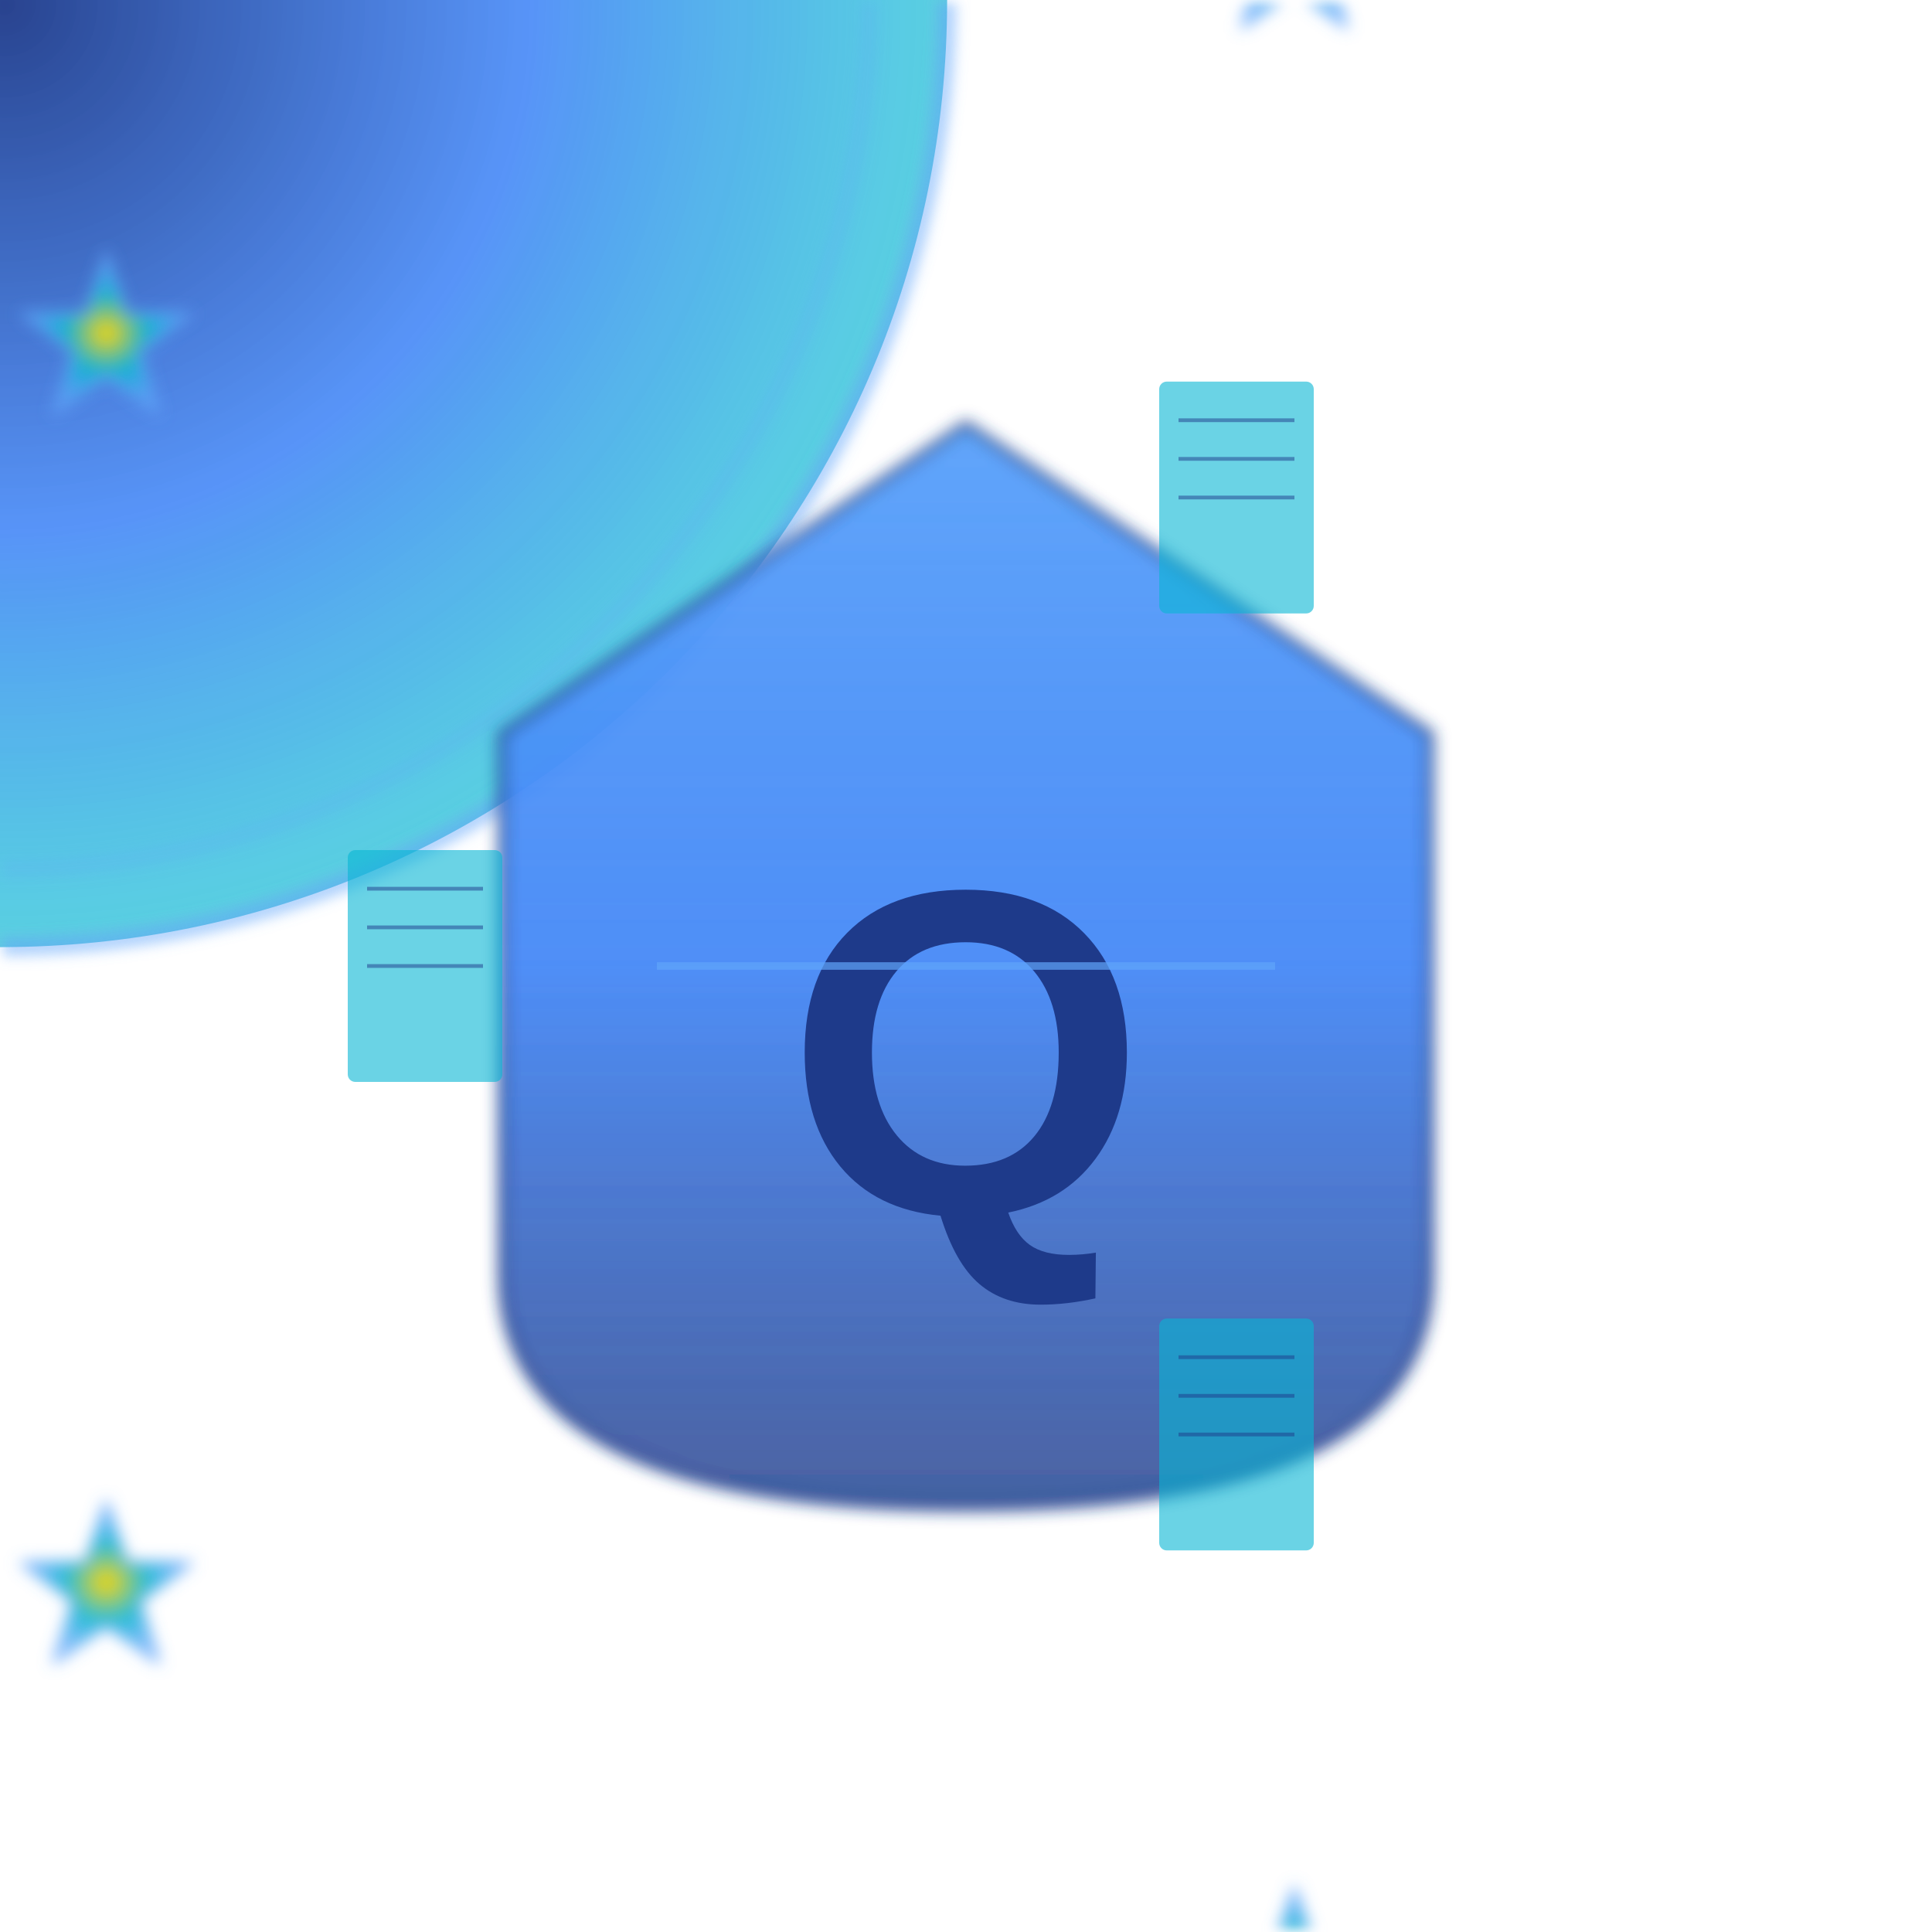
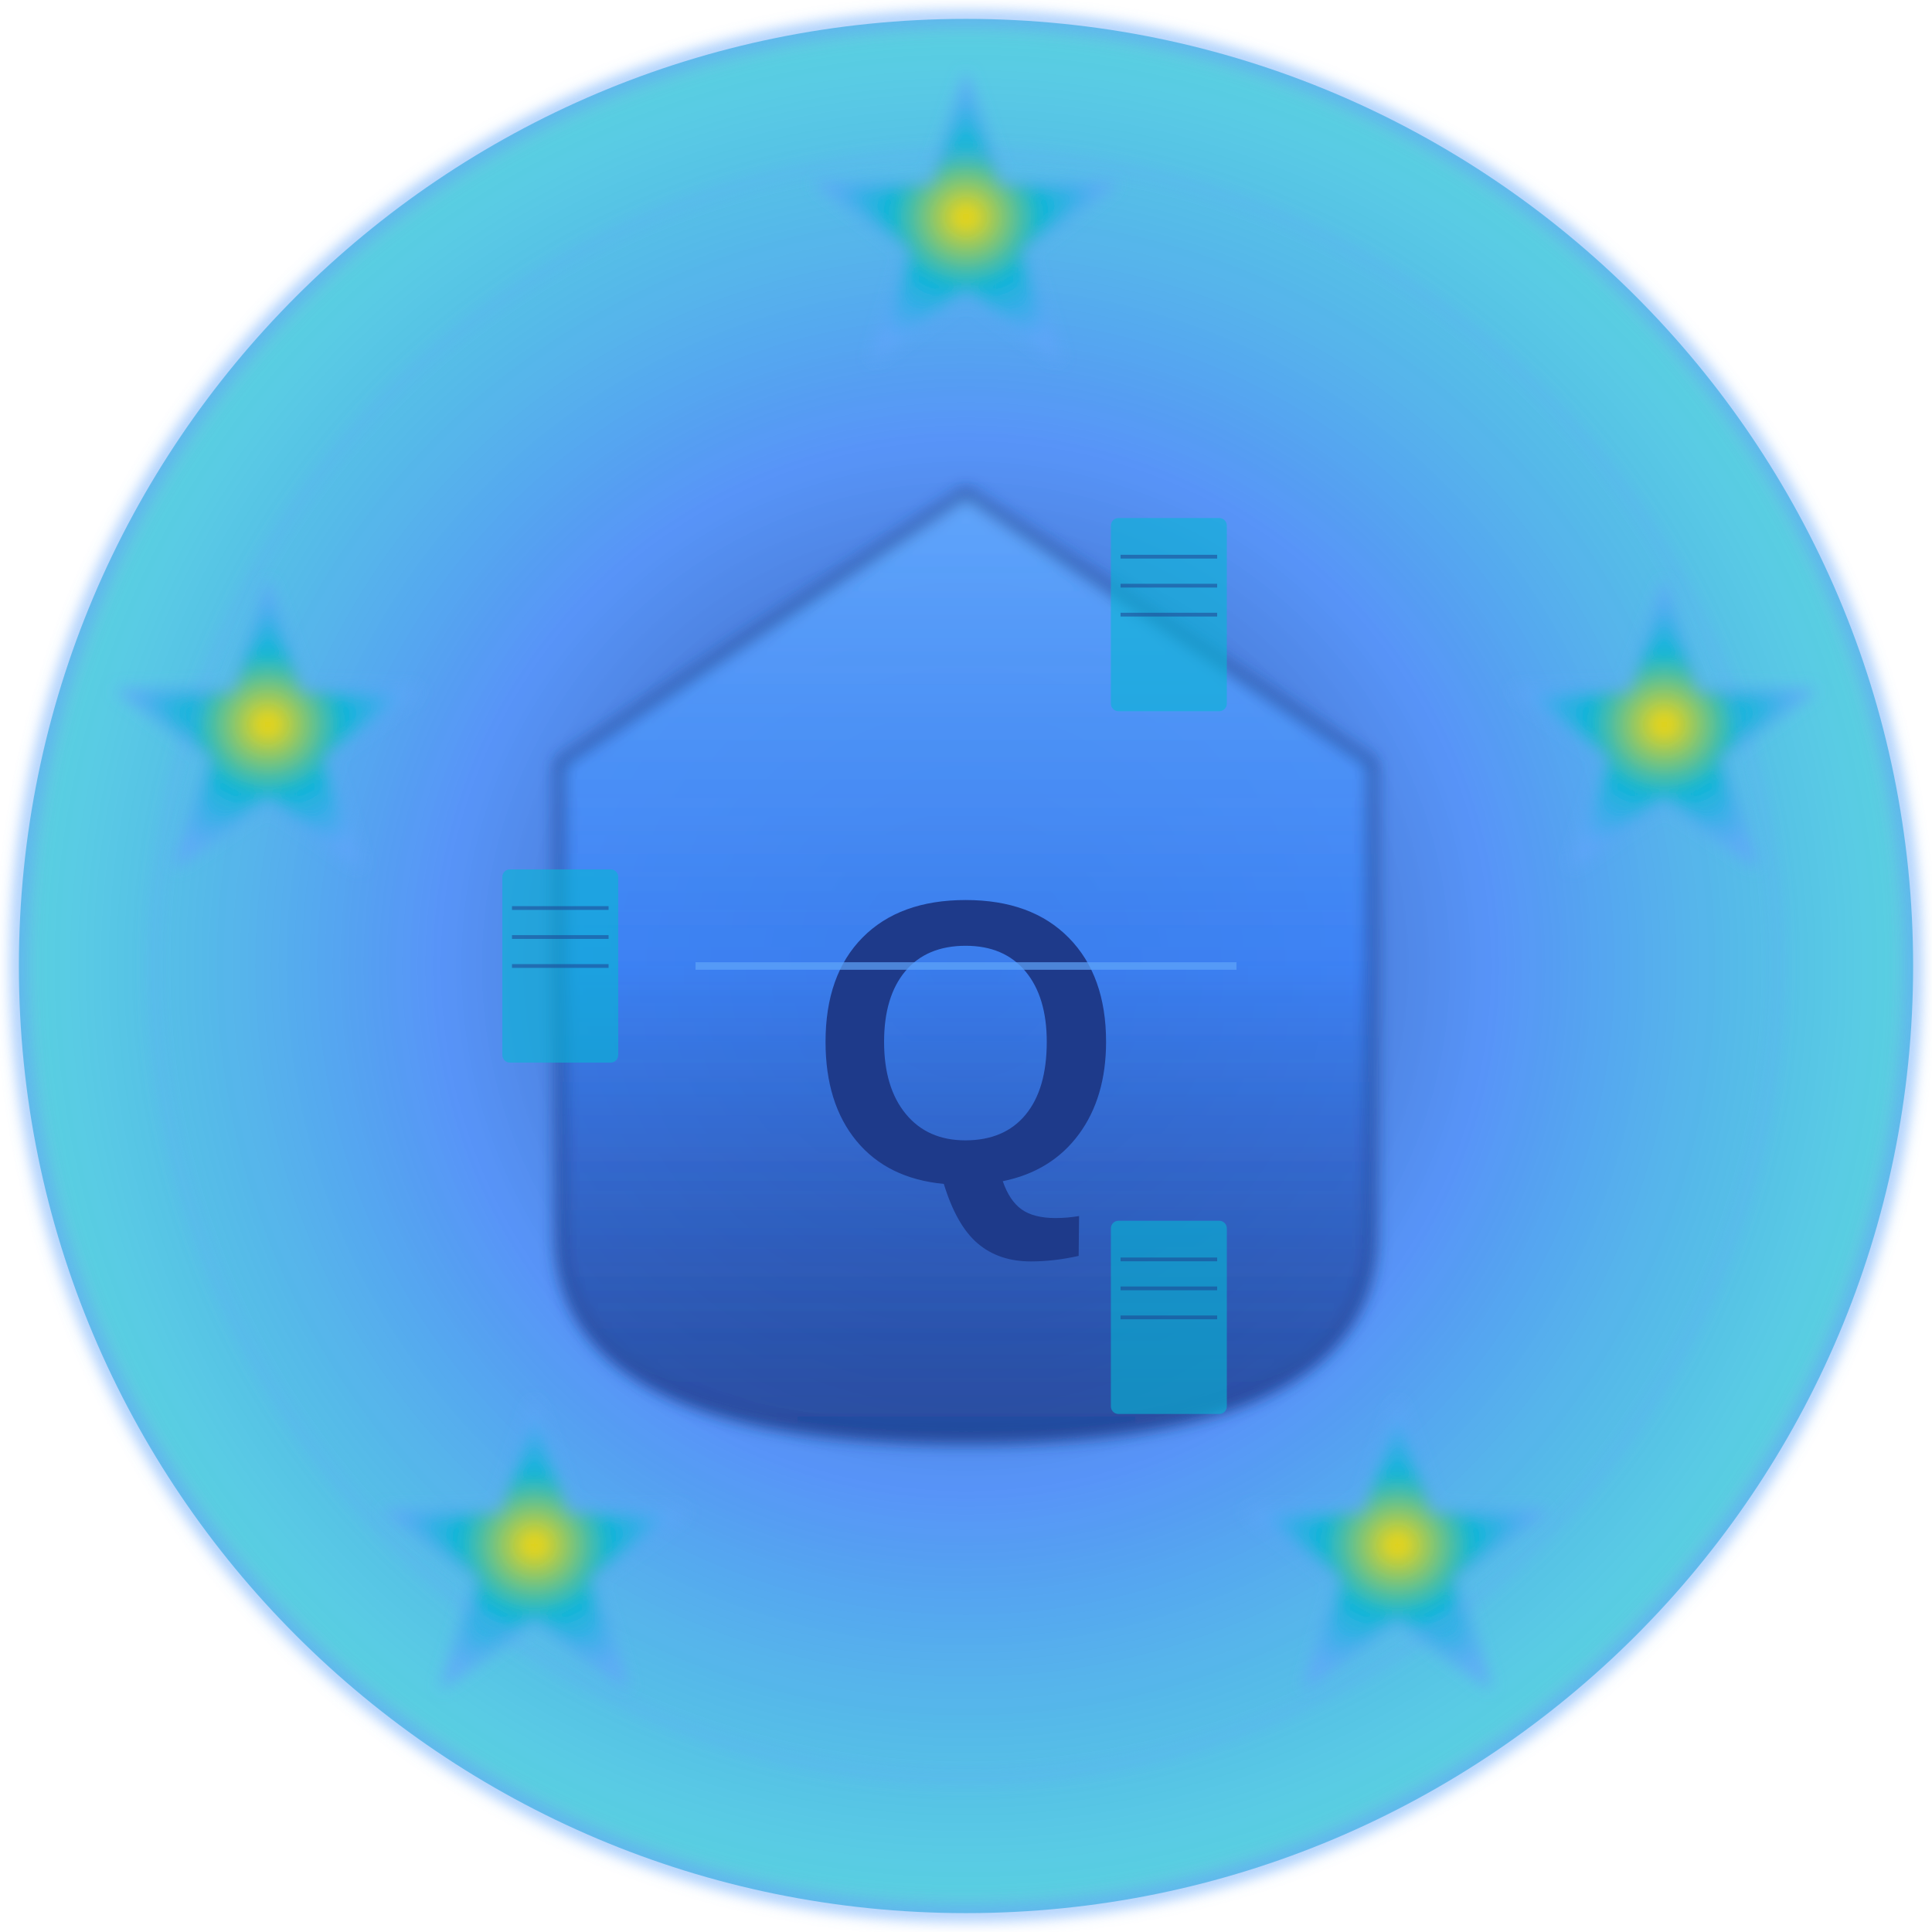
<svg xmlns="http://www.w3.org/2000/svg" baseProfile="full" height="512" version="1.1" viewBox="0 0 512 512" width="512">
  <defs>
    <radialGradient cx="50%" cy="50%" id="questMainGradient-serenity" r="70%">
      <stop offset="0%" stop-color="#1e3a8a" stop-opacity="1.0" />
      <stop offset="40%" stop-color="#3b82f6" stop-opacity="0.9" />
      <stop offset="70%" stop-color="#06b6d4" stop-opacity="0.7" />
      <stop offset="100%" stop-color="#1e3a8a" stop-opacity="0.3" />
    </radialGradient>
    <linearGradient id="questBadgeGradient-serenity" x1="0%" x2="0%" y1="0%" y2="100%">
      <stop offset="0%" stop-color="#60a5fa" stop-opacity="1.0" />
      <stop offset="50%" stop-color="#3b82f6" stop-opacity="0.9" />
      <stop offset="100%" stop-color="#1e3a8a" stop-opacity="0.8" />
    </linearGradient>
    <radialGradient cx="50%" cy="50%" id="questStarGradient-serenity" r="50%">
      <stop offset="0%" stop-color="#FFD700" stop-opacity="1.0" />
      <stop offset="50%" stop-color="#06b6d4" stop-opacity="0.9" />
      <stop offset="100%" stop-color="#60a5fa" stop-opacity="0.7" />
    </radialGradient>
    <filter height="200%" id="questGlow-serenity" width="200%" x="-50%" y="-50%">
      <feGaussianBlur in="SourceGraphic" stdDeviation="2.1" />
    </filter>
  </defs>
-   <circle cx="0" cy="0" fill="url(#questMainGradient-serenity)" opacity="0.95" r="251" />
-   <circle cx="0" cy="0" fill="none" filter="url(#questGlow-serenity)" opacity="0.8" r="251" stroke="#60a5fa" stroke-width="3" />
-   <path d="M 256 112.64 L 133.12 194.56 L 133.12 337.92 Q 133.12 399.36 256 399.36 Q 378.88 399.36 378.88 337.92 L 378.88 194.56 Z" fill="url(#questBadgeGradient-serenity)" filter="url(#questGlow-serenity)" stroke="#1e3a8a" stroke-width="2" />
-   <text dominant-baseline="middle" fill="#1e3a8a" font-family="'Segoe UI', 'Helvetica Neue', Arial, sans-serif" font-size="122.88" font-weight="bold" text-anchor="middle" x="256" y="286.72">Q</text>
-   <line opacity="0.7" stroke="#60a5fa" stroke-width="2" x1="174.08" x2="337.92" y1="256" y2="256" />
+   <circle cx="256" cy="256" fill="url(#questMainGradient-serenity)" opacity="0.95" r="251" />
+   <circle cx="256" cy="256" fill="none" filter="url(#questGlow-serenity)" opacity="0.8" r="251" stroke="#60a5fa" stroke-width="3" />
+   <path d="M 256 130.56 L 148.48 202.24 L 148.48 327.68 Q 148.48 381.44 256 381.44 Q 363.52 381.44 363.52 327.68 L 363.52 202.24 Z" fill="url(#questBadgeGradient-serenity)" filter="url(#questGlow-serenity)" stroke="#1e3a8a" stroke-width="2" />
+   <text dominant-baseline="middle" fill="#1e3a8a" font-family="'Segoe UI', 'Helvetica Neue', Arial, sans-serif" font-size="107" font-weight="bold" text-anchor="middle" x="256" y="282.88">Q</text>
+   <line opacity="0.7" stroke="#60a5fa" stroke-width="2" x1="184.32" x2="327.68" y1="256" y2="256" />
  <g>
-     <path d="M 537.6 232.96 L 543.017 248.544 L 559.512 248.88 L 546.365 258.848 L 551.143 274.64 L 537.6 265.216 L 524.057 274.64 L 528.835 258.848 L 515.688 248.88 L 532.183 248.544 Z" fill="url(#questStarGradient-serenity)" filter="url(#questGlow-serenity)" stroke="#60a5fa" stroke-width="1">
+     <path d="M 256.0 20.48 L 265.63 48.185 L 294.955 48.783 L 271.582 66.503 L 280.076 94.577 L 256.0 77.824 L 231.924 94.577 L 240.418 66.503 L 217.045 48.783 L 246.37 48.185 Z" fill="url(#questStarGradient-serenity)" filter="url(#questGlow-serenity)" stroke="#60a5fa" stroke-width="1">
      <animate attributeName="opacity" begin="0.0s" dur="2.5s" repeatCount="indefinite" values="0.7;1.0;0.7" />
    </path>
  </g>
  <g>
-     <path d="M 343.019 500.778 L 348.436 516.362 L 364.932 516.698 L 351.784 526.665 L 356.562 542.457 L 343.019 533.034 L 329.477 542.457 L 334.254 526.665 L 321.107 516.698 L 337.602 516.362 Z" fill="url(#questStarGradient-serenity)" filter="url(#questGlow-serenity)" stroke="#60a5fa" stroke-width="1">
+     <path d="M 441.038 154.918 L 450.668 182.623 L 479.993 183.22 L 456.62 200.941 L 465.113 229.015 L 441.038 212.262 L 416.962 229.015 L 425.455 200.941 L 402.082 183.22 L 431.407 182.623 Z" fill="url(#questStarGradient-serenity)" filter="url(#questGlow-serenity)" stroke="#60a5fa" stroke-width="1">
      <animate attributeName="opacity" begin="0.3s" dur="2.5s" repeatCount="indefinite" values="0.7;1.0;0.7" />
    </path>
  </g>
  <g>
-     <path d="M 28.181 398.48 L 33.598 414.064 L 50.093 414.401 L 36.946 424.368 L 41.723 440.16 L 28.181 430.736 L 14.638 440.16 L 19.416 424.368 L 6.268 414.401 L 22.764 414.064 Z" fill="url(#questStarGradient-serenity)" filter="url(#questGlow-serenity)" stroke="#60a5fa" stroke-width="1">
+     <path d="M 370.359 372.442 L 379.99 400.147 L 409.315 400.745 L 385.942 418.465 L 394.435 446.54 L 370.359 429.786 L 346.284 446.54 L 354.777 418.465 L 331.404 400.745 L 360.729 400.147 Z" fill="url(#questStarGradient-serenity)" filter="url(#questGlow-serenity)" stroke="#60a5fa" stroke-width="1">
      <animate attributeName="opacity" begin="0.6s" dur="2.5s" repeatCount="indefinite" values="0.7;1.0;0.7" />
    </path>
  </g>
  <g>
-     <path d="M 28.181 67.44 L 33.598 83.024 L 50.093 83.36 L 36.946 93.328 L 41.723 109.119 L 28.181 99.696 L 14.638 109.119 L 19.416 93.328 L 6.268 83.36 L 22.764 83.024 Z" fill="url(#questStarGradient-serenity)" filter="url(#questGlow-serenity)" stroke="#60a5fa" stroke-width="1">
+     <path d="M 141.641 372.442 L 151.271 400.147 L 180.596 400.745 L 157.223 418.465 L 165.716 446.54 L 141.641 429.786 L 117.565 446.54 L 126.058 418.465 L 102.685 400.745 L 132.01 400.147 Z" fill="url(#questStarGradient-serenity)" filter="url(#questGlow-serenity)" stroke="#60a5fa" stroke-width="1">
      <animate attributeName="opacity" begin="0.9s" dur="2.5s" repeatCount="indefinite" values="0.7;1.0;0.7" />
    </path>
  </g>
  <g>
-     <path d="M 343.019 -34.858 L 348.436 -19.273 L 364.932 -18.937 L 351.784 -8.97 L 356.562 6.822 L 343.019 -2.602 L 329.477 6.822 L 334.254 -8.97 L 321.107 -18.937 L 337.602 -19.273 Z" fill="url(#questStarGradient-serenity)" filter="url(#questGlow-serenity)" stroke="#60a5fa" stroke-width="1">
+     <path d="M 70.962 154.918 L 80.593 182.623 L 109.918 183.22 L 86.545 200.941 L 95.038 229.015 L 70.962 212.262 L 46.887 229.015 L 55.38 200.941 L 32.007 183.22 L 61.332 182.623 Z" fill="url(#questStarGradient-serenity)" filter="url(#questGlow-serenity)" stroke="#60a5fa" stroke-width="1">
      <animate attributeName="opacity" begin="1.2s" dur="2.5s" repeatCount="indefinite" values="0.7;1.0;0.7" />
    </path>
  </g>
  <g>
-     <rect fill="#06b6d4" height="61.44" opacity="0.6" rx="2" width="40.96" x="307.2" y="101.127" />
-     <line opacity="0.5" stroke="#1e3a8a" stroke-width="1" x1="312.32" x2="343.04" y1="111.367" y2="111.367" />
-     <line opacity="0.5" stroke="#1e3a8a" stroke-width="1" x1="312.32" x2="343.04" y1="121.607" y2="121.607" />
-     <line opacity="0.5" stroke="#1e3a8a" stroke-width="1" x1="312.32" x2="343.04" y1="131.847" y2="131.847" />
-     <rect fill="#06b6d4" height="61.44" opacity="0.6" rx="2" width="40.96" x="307.2" y="349.433" />
-     <line opacity="0.5" stroke="#1e3a8a" stroke-width="1" x1="312.32" x2="343.04" y1="359.673" y2="359.673" />
-     <line opacity="0.5" stroke="#1e3a8a" stroke-width="1" x1="312.32" x2="343.04" y1="369.913" y2="369.913" />
-     <line opacity="0.5" stroke="#1e3a8a" stroke-width="1" x1="312.32" x2="343.04" y1="380.153" y2="380.153" />
-     <rect fill="#06b6d4" height="61.44" opacity="0.6" rx="2" width="40.96" x="92.16" y="225.28" />
-     <line opacity="0.5" stroke="#1e3a8a" stroke-width="1" x1="97.28" x2="128.0" y1="235.52" y2="235.52" />
-     <line opacity="0.5" stroke="#1e3a8a" stroke-width="1" x1="97.28" x2="128.0" y1="245.76" y2="245.76" />
-     <line opacity="0.5" stroke="#1e3a8a" stroke-width="1" x1="97.28" x2="128.0" y1="256.0" y2="256.0" />
+     <rect fill="#06b6d4" height="51.2" opacity="0.6" rx="2" width="30.72" x="294.4" y="137.285" />
+     <line opacity="0.5" stroke="#1e3a8a" stroke-width="1" x1="296.96" x2="322.56" y1="147.525" y2="147.525" />
+     <line opacity="0.5" stroke="#1e3a8a" stroke-width="1" x1="296.96" x2="322.56" y1="155.205" y2="155.205" />
+     <line opacity="0.5" stroke="#1e3a8a" stroke-width="1" x1="296.96" x2="322.56" y1="162.885" y2="162.885" />
+     <rect fill="#06b6d4" height="51.2" opacity="0.6" rx="2" width="30.72" x="294.4" y="323.515" />
+     <line opacity="0.5" stroke="#1e3a8a" stroke-width="1" x1="296.96" x2="322.56" y1="333.755" y2="333.755" />
+     <line opacity="0.5" stroke="#1e3a8a" stroke-width="1" x1="296.96" x2="322.56" y1="341.435" y2="341.435" />
+     <line opacity="0.5" stroke="#1e3a8a" stroke-width="1" x1="296.96" x2="322.56" y1="349.115" y2="349.115" />
+     <rect fill="#06b6d4" height="51.2" opacity="0.6" rx="2" width="30.72" x="133.12" y="230.4" />
+     <line opacity="0.5" stroke="#1e3a8a" stroke-width="1" x1="135.68" x2="161.28" y1="240.64" y2="240.64" />
+     <line opacity="0.5" stroke="#1e3a8a" stroke-width="1" x1="135.68" x2="161.28" y1="248.32" y2="248.32" />
+     <line opacity="0.5" stroke="#1e3a8a" stroke-width="1" x1="135.68" x2="161.28" y1="256.0" y2="256.0" />
  </g>
-   <circle cx="0" cy="0" fill="none" filter="url(#questGlow-serenity)" opacity="0.42" r="230.4" stroke="#60a5fa" stroke-width="2">
+   <circle cx="256" cy="256" fill="none" filter="url(#questGlow-serenity)" opacity="0.42" r="215.04" stroke="#60a5fa" stroke-width="2">
    <animate attributeName="opacity" dur="3.0s" repeatCount="indefinite" values="0.42;0.21;0.42" />
  </circle>
</svg>
